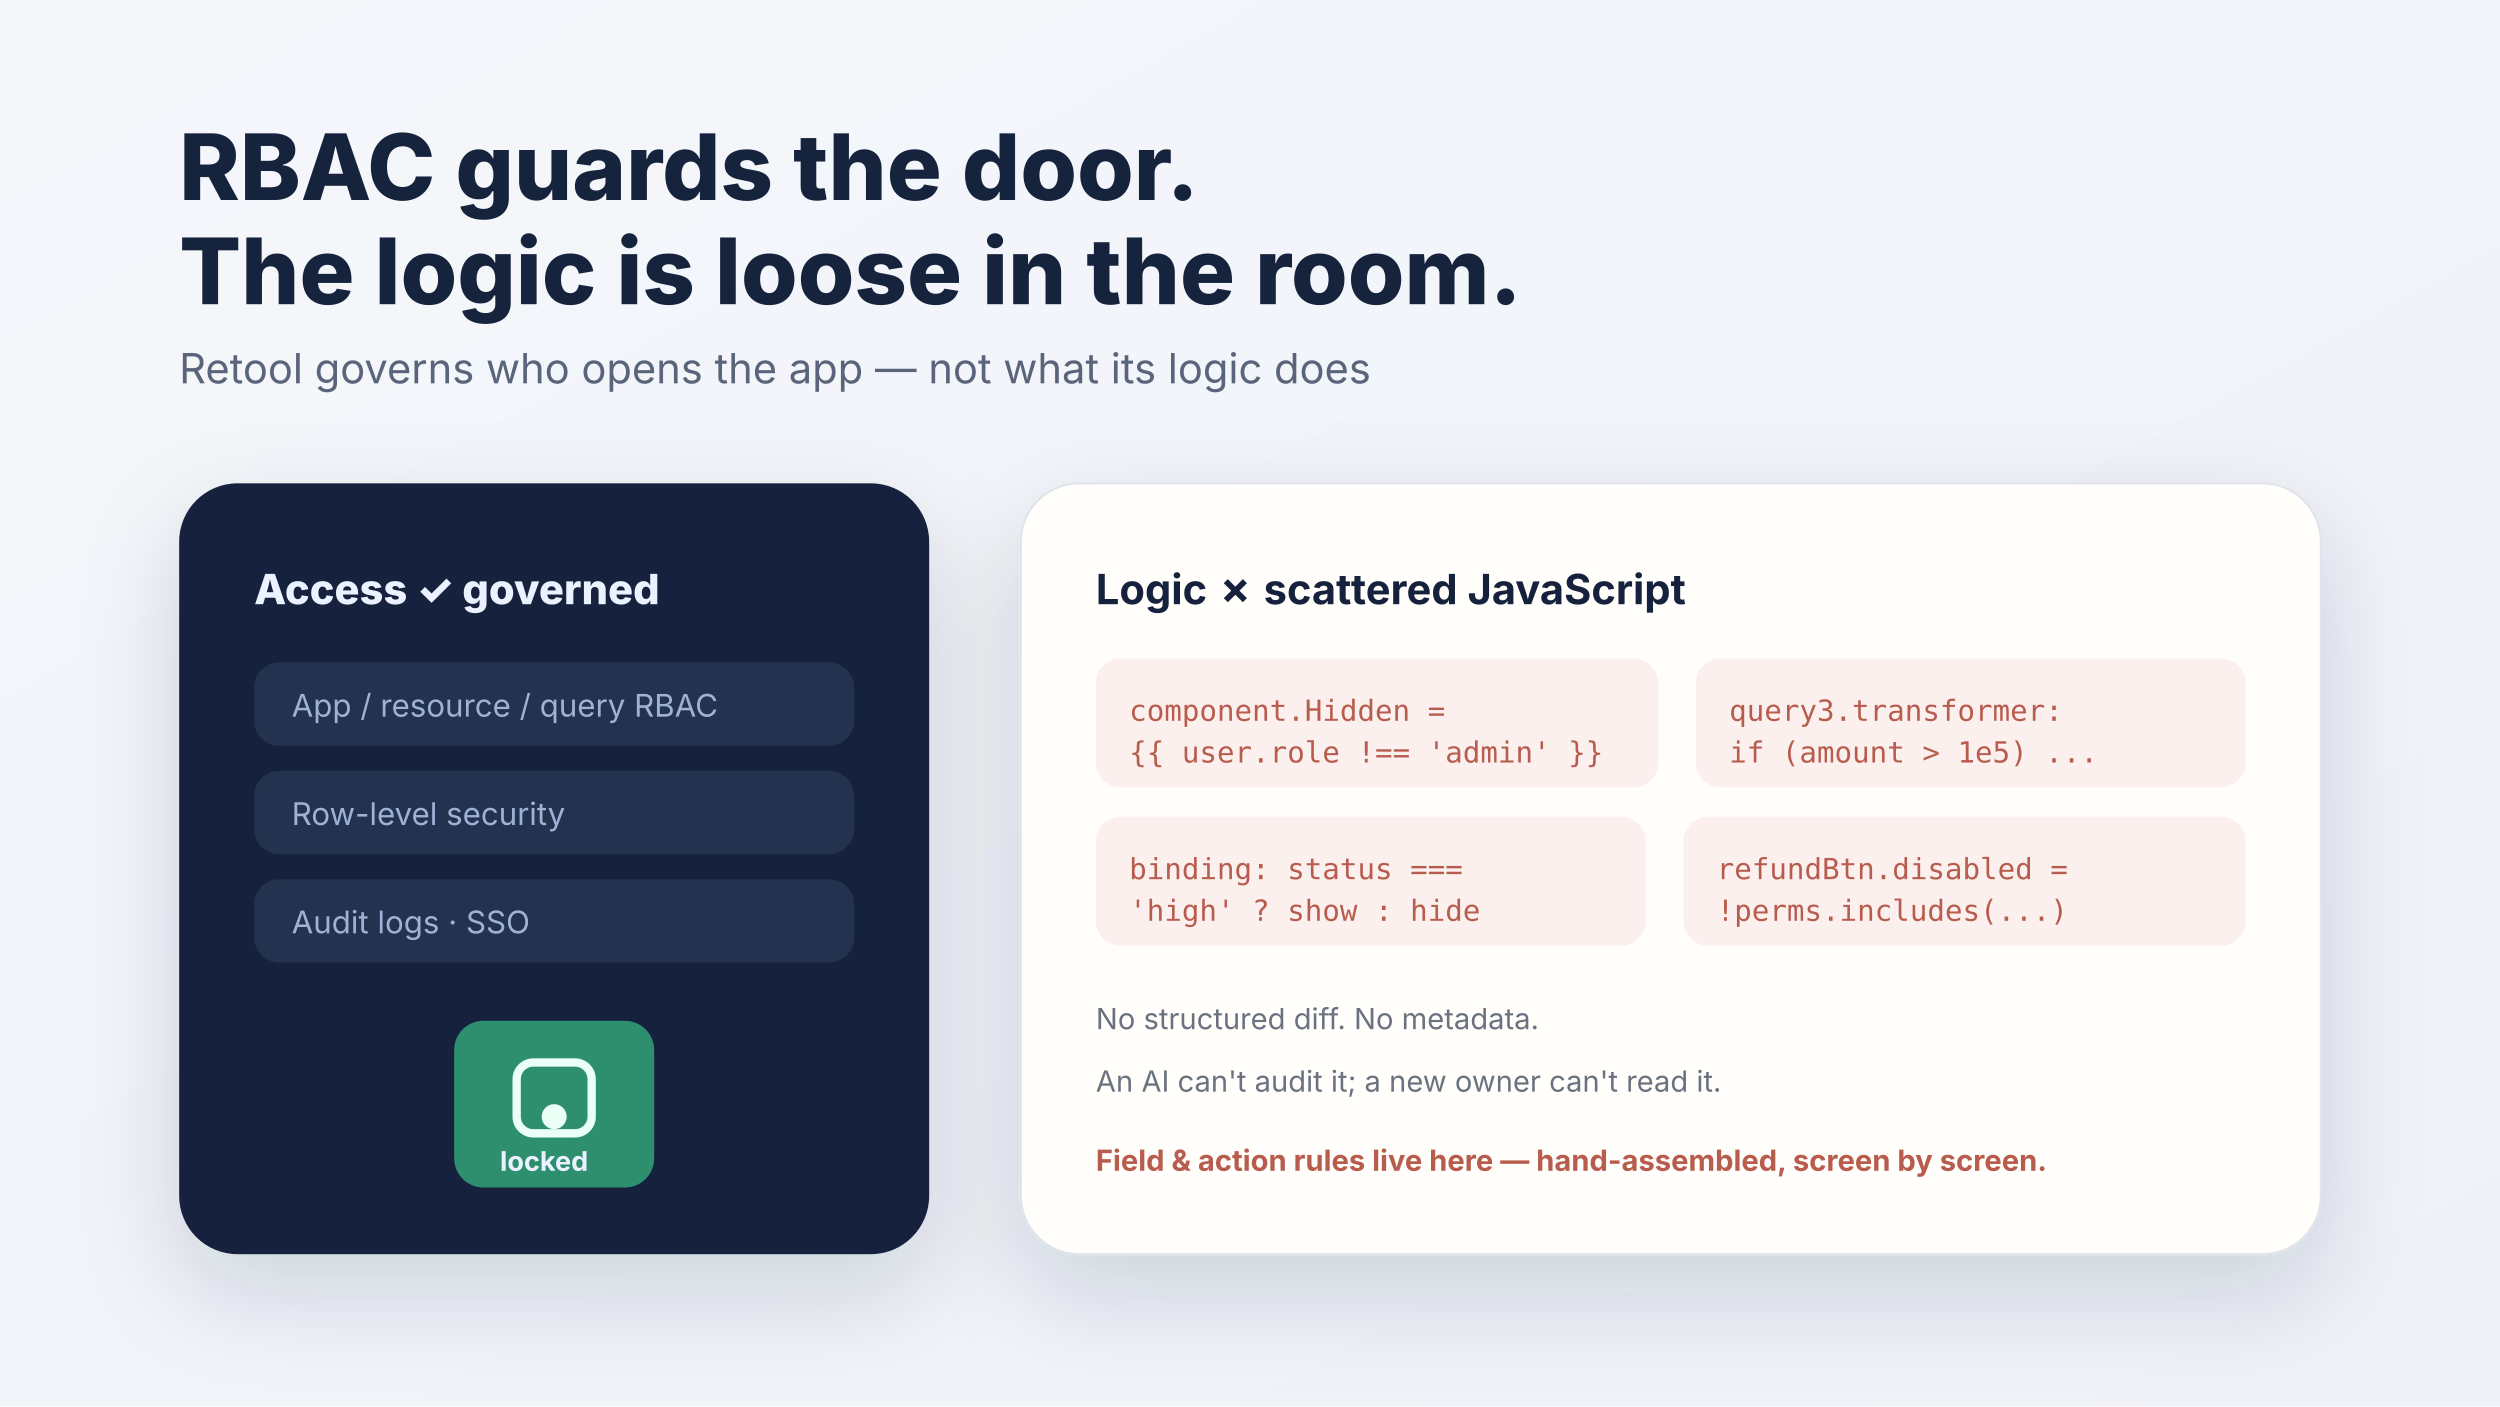
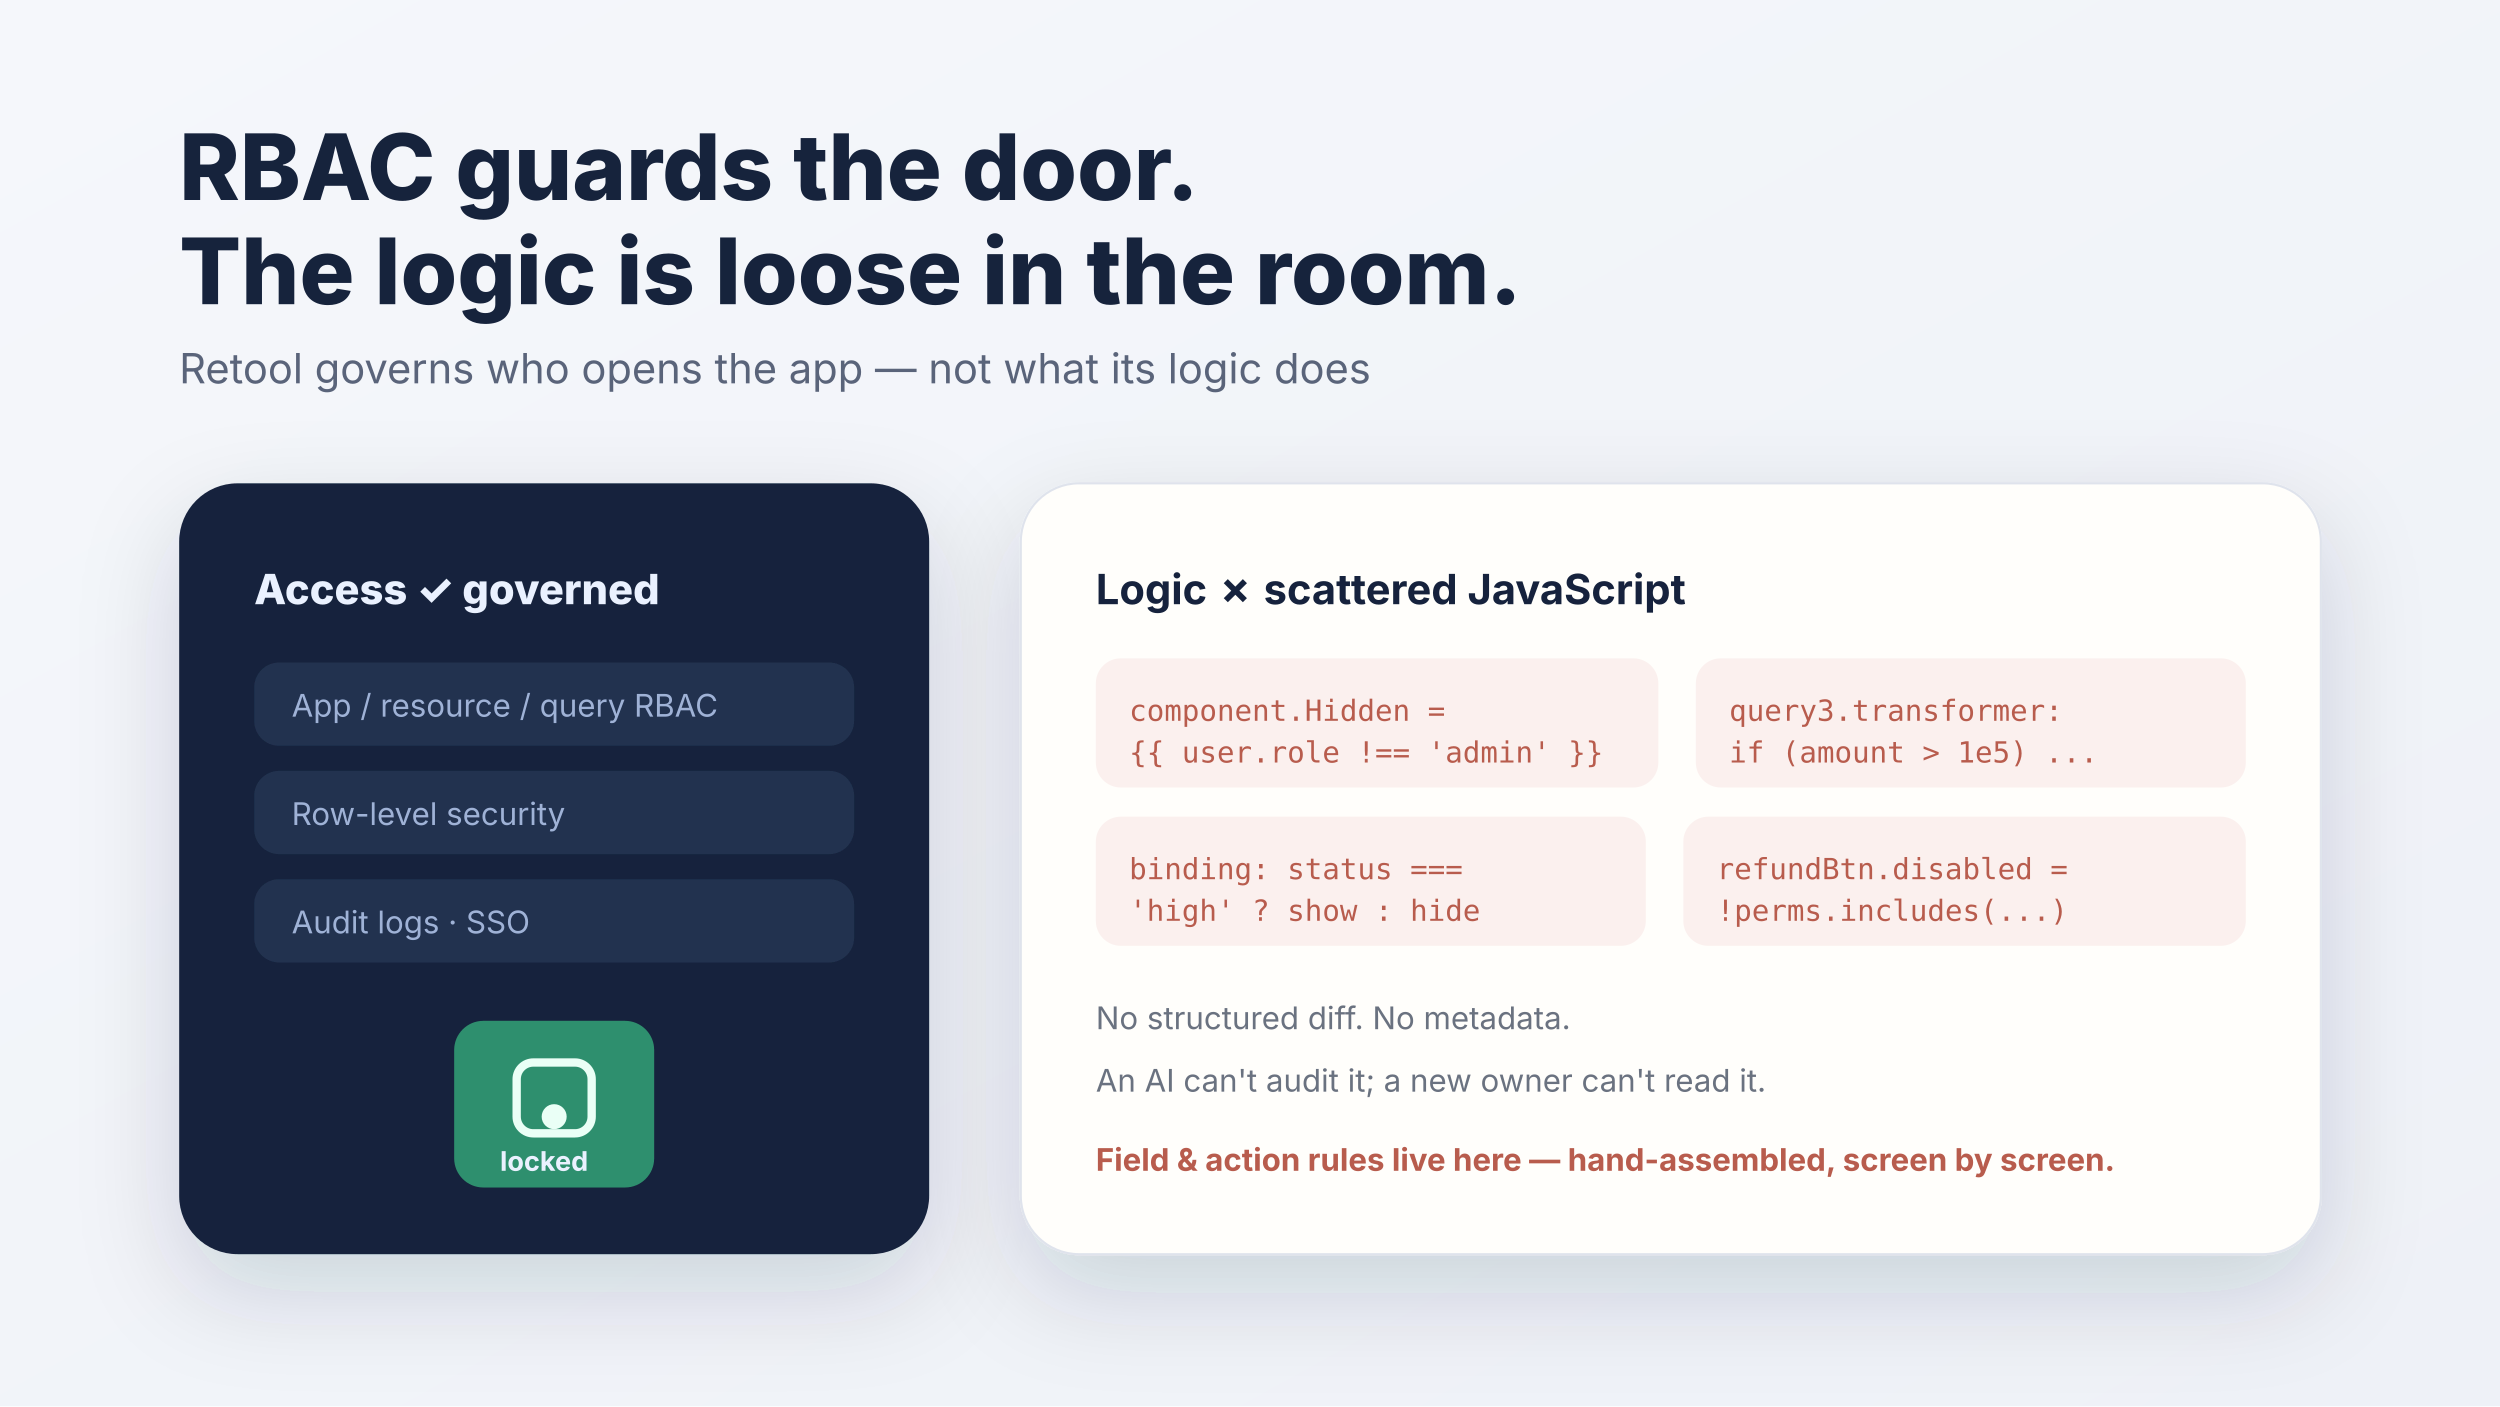
<svg xmlns="http://www.w3.org/2000/svg" viewBox="0 0 1200 675" role="img" aria-label="Access is governed, logic is scattered JavaScript">
  <defs>
    <linearGradient id="bg" x1="0" x2="1" y1="0" y2="1">
      <stop stop-color="#f5f7fb" />
      <stop offset="1" stop-color="#eef1f7" />
    </linearGradient>
    <filter id="shadow" x="-20%" y="-20%" width="140%" height="150%">
      <feDropShadow dx="0" dy="18" stdDeviation="24" flood-color="#1a2740" flood-opacity=".16" />
    </filter>
    <style>
      text{font-family:-apple-system,BlinkMacSystemFont,"Segoe UI",sans-serif;fill:#16233c}.title{font-size:44px;font-weight:780}.sub{font-size:20px;fill:#5a647a}.label{font-size:20px;font-weight:720}.tiny{font-size:14px;fill:#6b7280}.mono{font-family:ui-monospace,SFMono-Regular,Menlo,monospace;font-size:14px;fill:#b85c4d}.ok{fill:#1d7a5f}.invert{fill:#eaf1ff}.soft{fill:#9fb2d6}
    </style>
  </defs>
  <rect width="1200" height="675" fill="url(#bg)" />
  <text x="86" y="96" class="title">RBAC guards the door.</text>
  <text x="86" y="146" class="title">The logic is loose in the room.</text>
  <text x="86" y="184" class="sub">Retool governs who opens the app — not what its logic does</text>
  <g transform="translate(86 232)" filter="url(#shadow)">
    <rect width="360" height="370" rx="28" fill="#16233c" />
    <text x="36" y="58" class="invert" font-size="20" font-weight="760">Access ✓ governed</text>
    <rect x="36" y="86" width="288" height="40" rx="12" fill="#21314f" />
    <text x="54" y="112" class="soft" font-size="15">App / resource / query RBAC</text>
    <rect x="36" y="138" width="288" height="40" rx="12" fill="#21314f" />
    <text x="54" y="164" class="soft" font-size="15">Row-level security</text>
    <rect x="36" y="190" width="288" height="40" rx="12" fill="#21314f" />
    <text x="54" y="216" class="soft" font-size="15">Audit logs · SSO</text>
    <g transform="translate(132 258)">
      <rect width="96" height="80" rx="14" fill="#2f8f6e" />
      <rect x="30" y="20" width="36" height="34" rx="8" fill="none" stroke="#eafff6" stroke-width="4" />
      <circle cx="48" cy="46" r="6" fill="#eafff6" />
      <text x="22" y="72" class="invert" font-size="13" font-weight="680">locked</text>
    </g>
  </g>
  <g transform="translate(490 232)" filter="url(#shadow)">
    <rect width="624" height="370" rx="28" fill="#fffefb" stroke="#dfe3ec" />
    <text x="36" y="58" class="label">Logic ✗ scattered JavaScript</text>
    <rect x="36" y="84" width="270" height="62" rx="12" fill="#fbf0ee" />
    <text x="52" y="114" class="mono">component.Hidden =</text>
    <text x="52" y="134" class="mono">{{ user.role !== 'admin' }}</text>
    <rect x="324" y="84" width="264" height="62" rx="12" fill="#fbf0ee" />
    <text x="340" y="114" class="mono">query3.transformer:</text>
    <text x="340" y="134" class="mono">if (amount &gt; 1e5) ...</text>
    <rect x="36" y="160" width="264" height="62" rx="12" fill="#fbf0ee" />
    <text x="52" y="190" class="mono">binding: status ===</text>
    <text x="52" y="210" class="mono">'high' ? show : hide</text>
    <rect x="318" y="160" width="270" height="62" rx="12" fill="#fbf0ee" />
    <text x="334" y="190" class="mono">refundBtn.disabled =</text>
    <text x="334" y="210" class="mono">!perms.includes(...)</text>
-     <text x="36" y="262" class="tiny" font-size="15" fill="#6b7280">No structured diff. No metadata.</text>
-     <text x="36" y="292" class="tiny" font-size="15" fill="#6b7280">An AI can't audit it; a new owner can't read it.</text>
-     <text x="36" y="330" class="tiny" style="fill:#b85c4d" font-size="15" font-weight="680">Field &amp; action rules live here — hand-assembled, screen by screen.</text>
+     <text x="36" y="262" class="tiny" style="font-size:15px" fill="#6b7280">No structured diff. No metadata.</text>
+     <text x="36" y="292" class="tiny" style="font-size:15px" fill="#6b7280">An AI can't audit it; a new owner can't read it.</text>
+     <text x="36" y="330" class="tiny" style="fill:#b85c4d;font-size:15px" font-weight="680">Field &amp; action rules live here — hand-assembled, screen by screen.</text>
  </g>
</svg>
